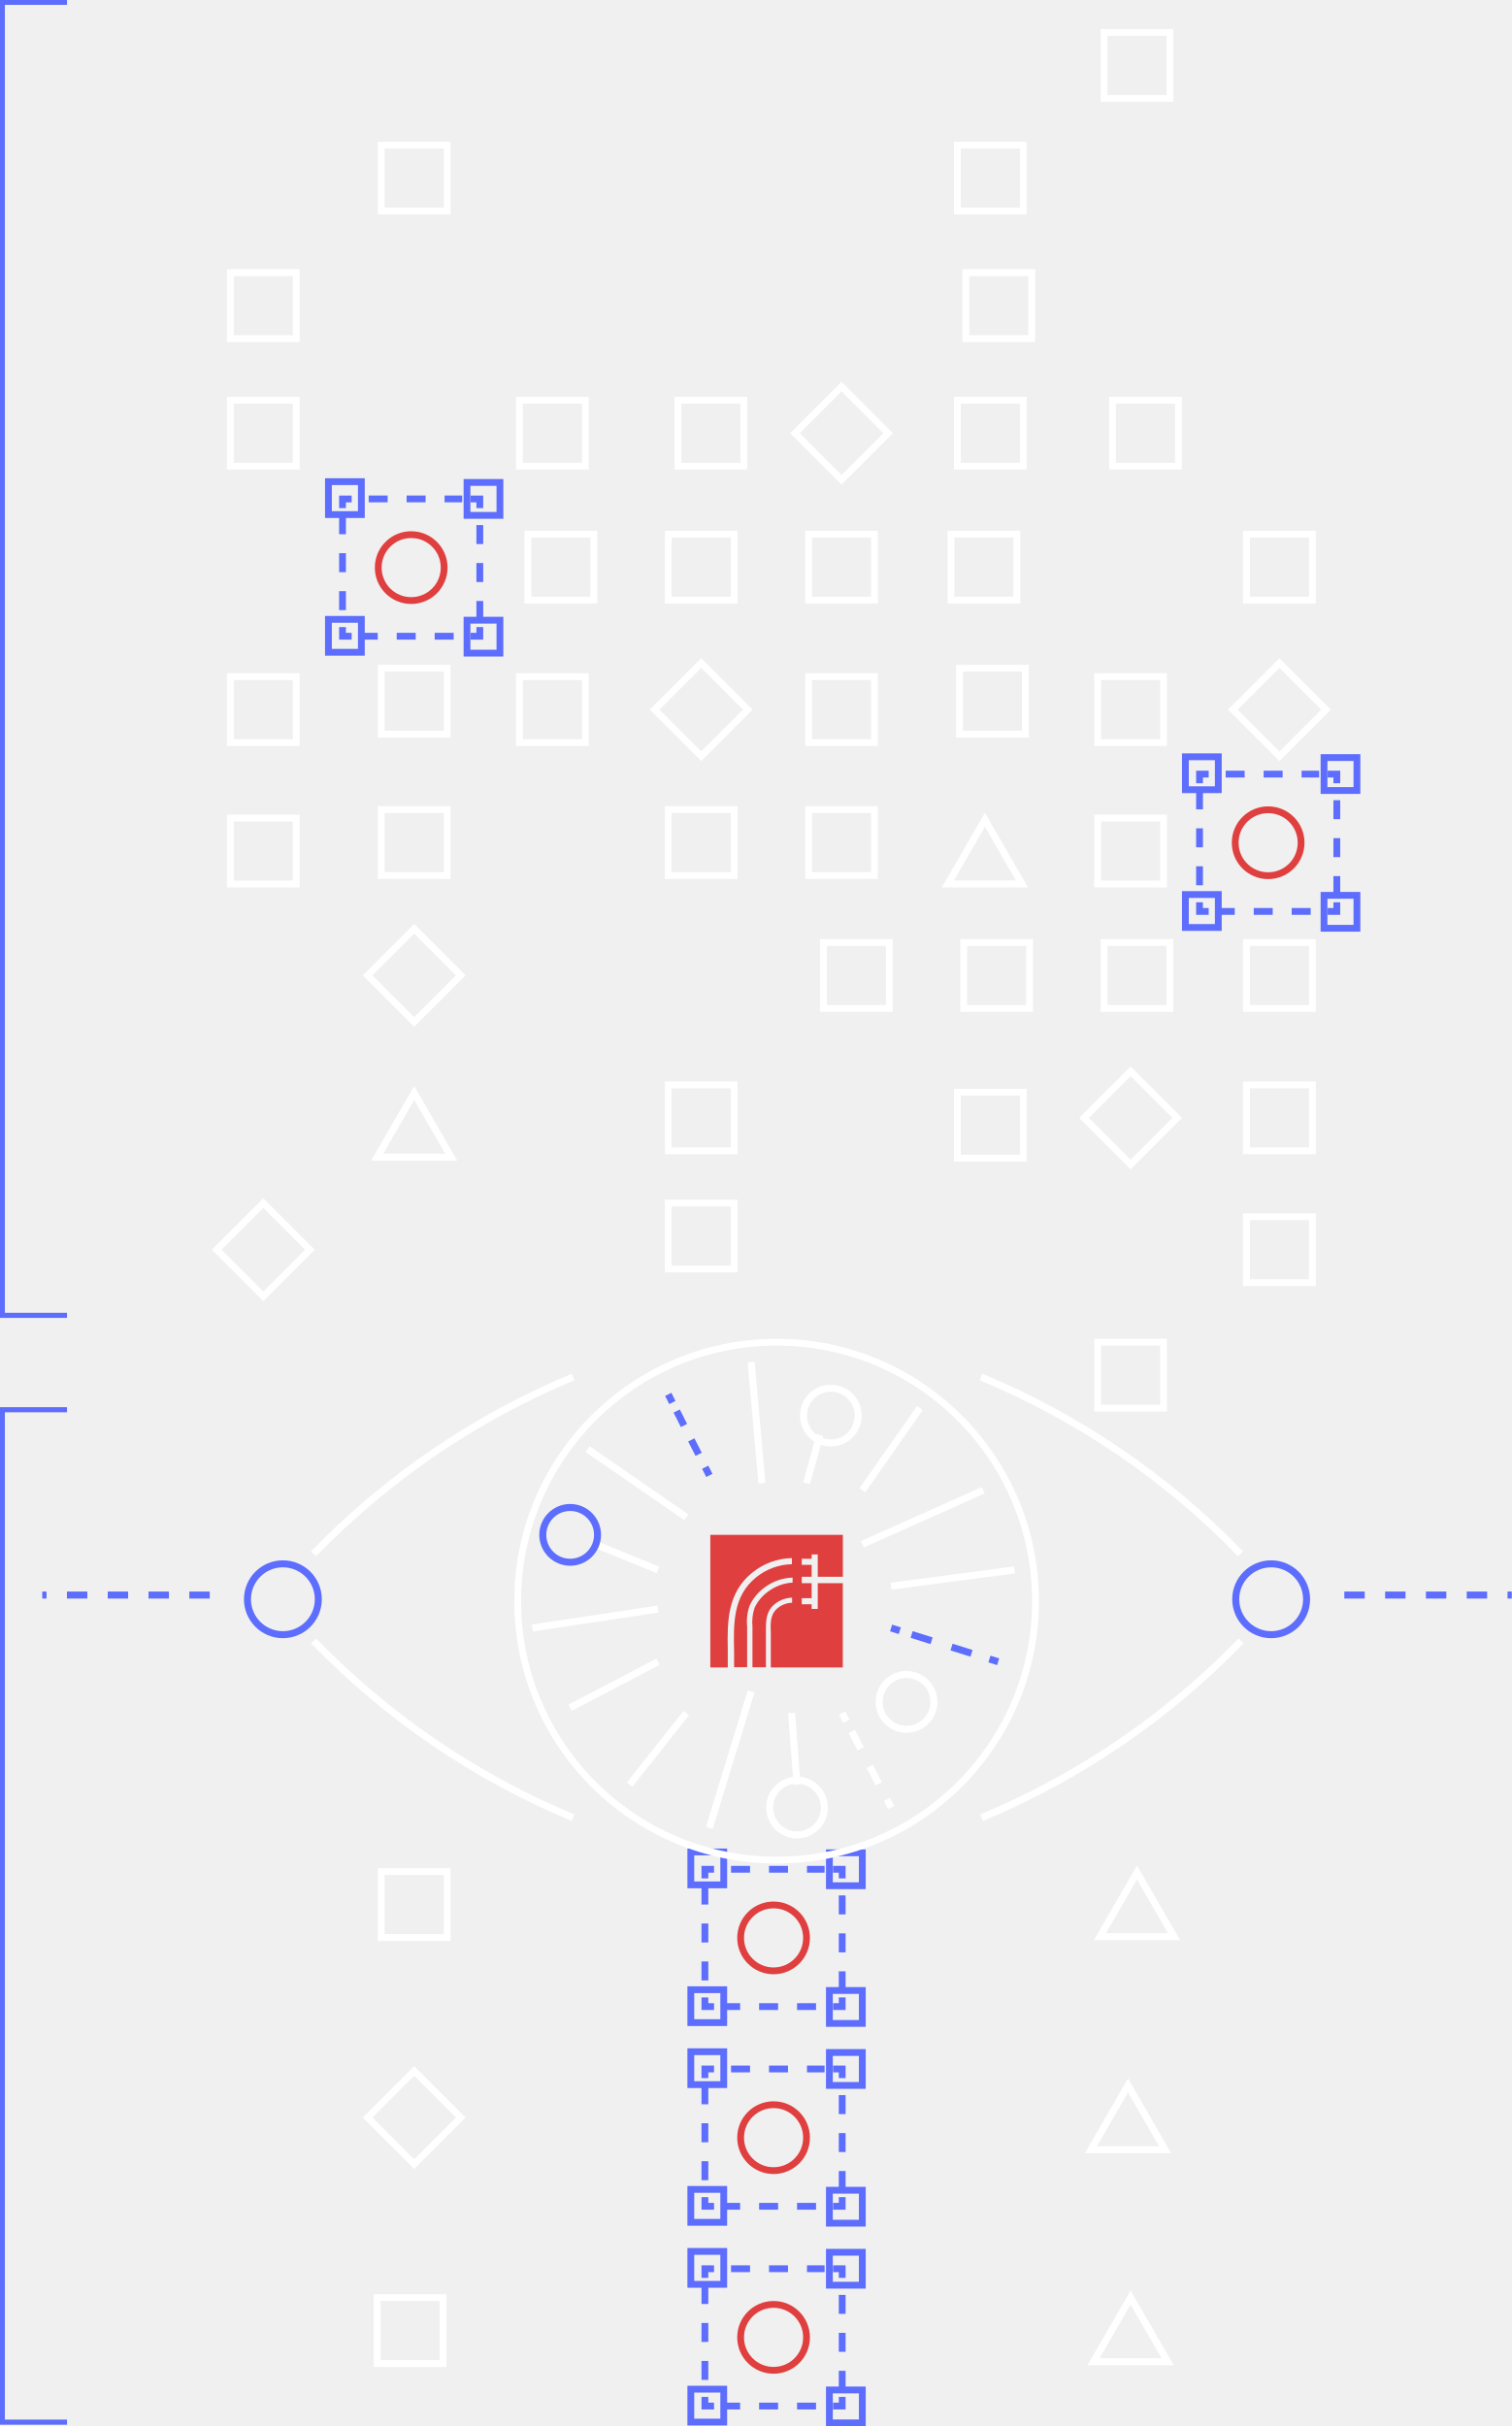
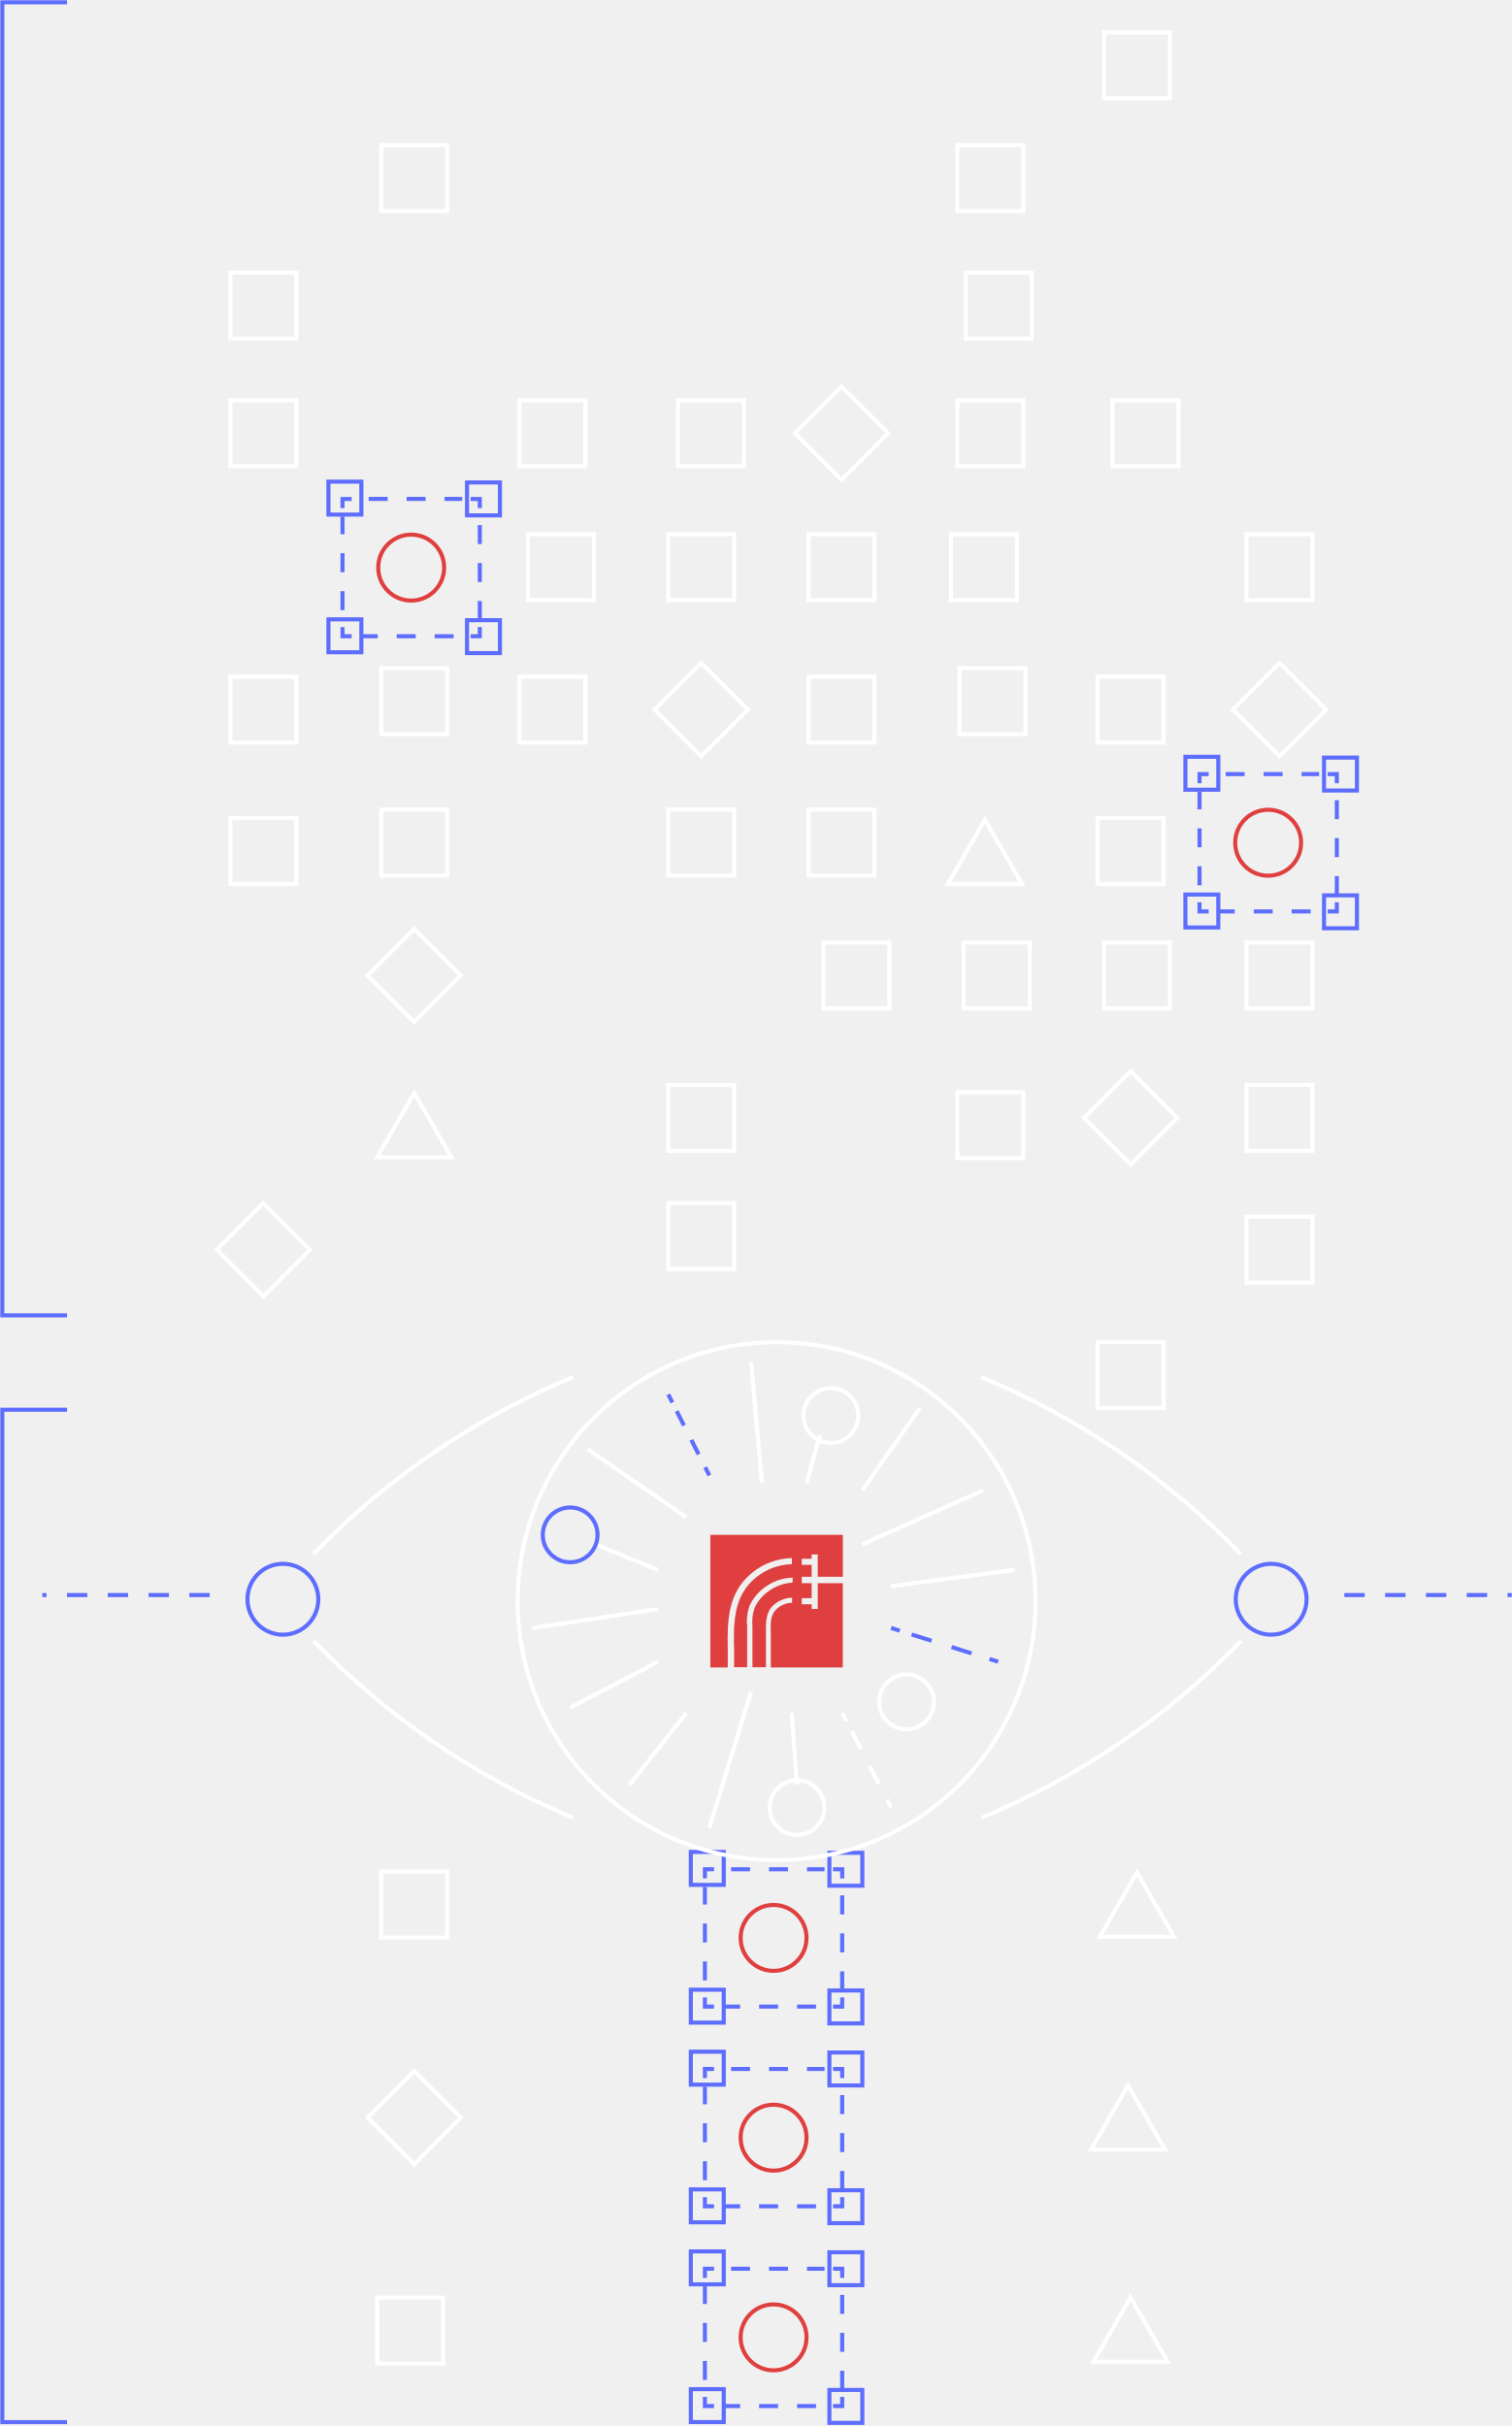
<svg xmlns="http://www.w3.org/2000/svg" width="372" height="597" viewBox="0 0 372 597" fill="none">
-   <path d="M251.793 35.711H235.576V51.932H251.793V35.711Z" stroke="white" stroke-width="1.674" stroke-miterlimit="10" />
-   <path d="M287.886 7.982H271.669V24.203H287.886V7.982Z" stroke="white" stroke-width="1.674" stroke-miterlimit="10" />
-   <path d="M110.025 35.711H93.808V51.932H110.025V35.711Z" stroke="white" stroke-width="1.674" stroke-miterlimit="10" />
-   <path d="M72.896 67.103H56.679V83.325H72.896V67.103Z" stroke="white" stroke-width="1.674" stroke-miterlimit="10" />
-   <path d="M72.896 98.495H56.679V114.716H72.896V98.495Z" stroke="white" stroke-width="1.674" stroke-miterlimit="10" />
-   <path d="M144.034 98.495H127.817V114.716H144.034V98.495Z" stroke="white" stroke-width="1.674" stroke-miterlimit="10" />
-   <path d="M183.038 98.495H166.821V114.716H183.038V98.495Z" stroke="white" stroke-width="1.674" stroke-miterlimit="10" />
-   <path d="M218.542 106.605L207.075 95.135L195.608 106.605L207.075 118.075L218.542 106.605Z" stroke="white" stroke-width="1.674" stroke-miterlimit="10" />
-   <path d="M184.017 174.629L172.55 163.159L161.083 174.629L172.55 186.099L184.017 174.629Z" stroke="white" stroke-width="1.674" stroke-miterlimit="10" />
-   <path d="M113.382 240.028L101.915 228.558L90.448 240.028L101.915 251.498L113.382 240.028Z" stroke="white" stroke-width="1.674" stroke-miterlimit="10" />
-   <path d="M76.259 307.531L64.792 296.061L53.325 307.531L64.792 319.001L76.259 307.531Z" stroke="white" stroke-width="1.674" stroke-miterlimit="10" />
-   <path d="M113.386 521.096L101.919 509.626L90.452 521.096L101.919 532.566L113.386 521.096Z" stroke="white" stroke-width="1.674" stroke-miterlimit="10" />
-   <path d="M289.676 275.096L278.209 263.626L266.742 275.096L278.209 286.566L289.676 275.096Z" stroke="white" stroke-width="1.674" stroke-miterlimit="10" />
-   <path d="M251.793 98.495H235.576V114.716H251.793V98.495Z" stroke="white" stroke-width="1.674" stroke-miterlimit="10" />
-   <path d="M253.876 67.103H237.659V83.325H253.876V67.103Z" stroke="white" stroke-width="1.674" stroke-miterlimit="10" />
-   <path d="M289.971 98.495H273.754V114.716H289.971V98.495Z" stroke="white" stroke-width="1.674" stroke-miterlimit="10" />
-   <path d="M322.931 131.464H306.714V147.685H322.931V131.464Z" stroke="white" stroke-width="1.674" stroke-miterlimit="10" />
-   <path d="M250.216 131.464H233.999V147.685H250.216V131.464Z" stroke="white" stroke-width="1.674" stroke-miterlimit="10" />
-   <path d="M215.173 131.464H198.956V147.685H215.173V131.464Z" stroke="white" stroke-width="1.674" stroke-miterlimit="10" />
-   <path d="M180.653 131.464H164.437V147.685H180.653V131.464Z" stroke="white" stroke-width="1.674" stroke-miterlimit="10" />
-   <path d="M146.119 131.464H129.902V147.685H146.119V131.464Z" stroke="white" stroke-width="1.674" stroke-miterlimit="10" />
-   <path d="M322.931 231.926H306.714V248.147H322.931V231.926Z" stroke="white" stroke-width="1.674" stroke-miterlimit="10" />
-   <path d="M322.931 266.979H306.714V283.201H322.931V266.979Z" stroke="white" stroke-width="1.674" stroke-miterlimit="10" />
-   <path d="M322.931 299.421H306.714V315.642H322.931V299.421Z" stroke="white" stroke-width="1.674" stroke-miterlimit="10" />
-   <path d="M286.311 330.288H270.094V346.509H286.311V330.288Z" stroke="white" stroke-width="1.674" stroke-miterlimit="10" />
-   <path d="M180.653 296.06H164.437V312.281H180.653V296.06Z" stroke="white" stroke-width="1.674" stroke-miterlimit="10" />
-   <path d="M109.02 565.411H92.803V581.632H109.02V565.411Z" stroke="white" stroke-width="1.674" stroke-miterlimit="10" />
-   <path d="M110.025 460.566H93.808V476.788H110.025V460.566Z" stroke="white" stroke-width="1.674" stroke-miterlimit="10" />
-   <path d="M287.886 231.926H271.669V248.147H287.886V231.926Z" stroke="white" stroke-width="1.674" stroke-miterlimit="10" />
-   <path d="M253.353 231.926H237.136V248.147H253.353V231.926Z" stroke="white" stroke-width="1.674" stroke-miterlimit="10" />
-   <path d="M218.831 231.926H202.614V248.147H218.831V231.926Z" stroke="white" stroke-width="1.674" stroke-miterlimit="10" />
-   <path d="M251.793 268.766H235.576V284.987H251.793V268.766Z" stroke="white" stroke-width="1.674" stroke-miterlimit="10" />
-   <path d="M72.896 166.516H56.679V182.737H72.896V166.516Z" stroke="white" stroke-width="1.674" stroke-miterlimit="10" />
-   <path d="M110.025 164.43H93.808V180.651H110.025V164.43Z" stroke="white" stroke-width="1.674" stroke-miterlimit="10" />
-   <path d="M72.896 201.314H56.679V217.536H72.896V201.314Z" stroke="white" stroke-width="1.674" stroke-miterlimit="10" />
-   <path d="M110.025 199.229H93.808V215.45H110.025V199.229Z" stroke="white" stroke-width="1.674" stroke-miterlimit="10" />
-   <path d="M144.034 166.516H127.817V182.737H144.034V166.516Z" stroke="white" stroke-width="1.674" stroke-miterlimit="10" />
-   <path d="M180.653 199.229H164.437V215.45H180.653V199.229Z" stroke="white" stroke-width="1.674" stroke-miterlimit="10" />
-   <path d="M180.653 266.979H164.437V283.201H180.653V266.979Z" stroke="white" stroke-width="1.674" stroke-miterlimit="10" />
-   <path d="M215.173 199.229H198.956V215.45H215.173V199.229Z" stroke="white" stroke-width="1.674" stroke-miterlimit="10" />
-   <path d="M286.311 201.314H270.094V217.536H286.311V201.314Z" stroke="white" stroke-width="1.674" stroke-miterlimit="10" />
-   <path d="M326.297 174.633L314.83 163.163L303.363 174.633L314.83 186.103L326.297 174.633Z" stroke="white" stroke-width="1.674" stroke-miterlimit="10" />
-   <path d="M215.173 166.516H198.956V182.737H215.173V166.516Z" stroke="white" stroke-width="1.674" stroke-miterlimit="10" />
-   <path d="M252.317 164.43H236.1V180.651H252.317V164.43Z" stroke="white" stroke-width="1.674" stroke-miterlimit="10" />
-   <path d="M286.311 166.516H270.094V182.737H286.311V166.516Z" stroke="white" stroke-width="1.674" stroke-miterlimit="10" />
-   <path d="M242.355 201.733L246.916 209.641L251.477 217.534H242.355H233.234L237.795 209.641L242.355 201.733Z" stroke="white" stroke-width="1.724" stroke-miterlimit="10" />
-   <path d="M101.924 268.975L106.484 276.868L111.045 284.776H101.924H92.803L97.363 276.868L101.924 268.975Z" stroke="white" stroke-width="1.724" stroke-miterlimit="10" />
-   <path d="M279.771 460.777L284.332 468.685L288.893 476.578H279.771H270.65L275.211 468.685L279.771 460.777Z" stroke="white" stroke-width="1.724" stroke-miterlimit="10" />
-   <path d="M277.564 513.206L282.125 521.099L286.686 529.007H277.564H268.443L273.004 521.099L277.564 513.206Z" stroke="white" stroke-width="1.724" stroke-miterlimit="10" />
-   <path d="M278.195 565.382L282.756 573.29L287.316 581.183H278.195H269.074L273.635 573.29L278.195 565.382Z" stroke="white" stroke-width="1.724" stroke-miterlimit="10" />
-   <path d="M118.066 154.316V156.567H115.815" stroke="#5D6DFD" stroke-width="1.674" stroke-miterlimit="10" />
-   <path d="M111.63 156.567H88.632" stroke="#5D6DFD" stroke-width="1.674" stroke-miterlimit="10" stroke-dasharray="4.67 4.67" />
-   <path d="M86.531 156.567H84.281V154.316" stroke="#5D6DFD" stroke-width="1.674" stroke-miterlimit="10" />
-   <path d="M84.281 150.144V127.125" stroke="#5D6DFD" stroke-width="1.674" stroke-miterlimit="10" stroke-dasharray="4.67 4.67" />
-   <path d="M84.281 125.04V122.789H86.531" stroke="#5D6DFD" stroke-width="1.674" stroke-miterlimit="10" />
-   <path d="M90.717 122.775H113.73" stroke="#5D6DFD" stroke-width="1.674" stroke-miterlimit="10" stroke-dasharray="4.67 4.67" />
-   <path d="M115.815 122.789H118.066V125.04" stroke="#5D6DFD" stroke-width="1.674" stroke-miterlimit="10" />
-   <path d="M118.065 129.213V152.232" stroke="#5D6DFD" stroke-width="1.674" stroke-miterlimit="10" stroke-dasharray="4.67 4.67" />
-   <path d="M101.188 131.567H101.173C96.699 131.567 93.072 135.195 93.072 139.67V139.685C93.072 144.161 96.699 147.788 101.173 147.788H101.188C105.662 147.788 109.289 144.161 109.289 139.685V139.67C109.289 135.195 105.662 131.567 101.188 131.567Z" stroke="#E03F3F" stroke-width="1.674" stroke-miterlimit="10" />
-   <path d="M88.917 118.528H80.816V126.631H88.917V118.528Z" stroke="#5D6DFD" stroke-width="1.674" stroke-miterlimit="10" />
-   <path d="M123.016 118.723H114.915V126.826H123.016V118.723Z" stroke="#5D6DFD" stroke-width="1.674" stroke-miterlimit="10" />
-   <path d="M88.917 152.411H80.816V160.514H88.917V152.411Z" stroke="#5D6DFD" stroke-width="1.674" stroke-miterlimit="10" />
-   <path d="M123.016 152.62H114.915V160.723H123.016V152.62Z" stroke="#5D6DFD" stroke-width="1.674" stroke-miterlimit="10" />
-   <path d="M328.946 222.037V224.288H326.695" stroke="#5D6DFD" stroke-width="1.674" stroke-miterlimit="10" />
-   <path d="M322.51 224.288H299.497" stroke="#5D6DFD" stroke-width="1.674" stroke-miterlimit="10" stroke-dasharray="4.67 4.67" />
-   <path d="M297.413 224.288H295.163V222.037" stroke="#5D6DFD" stroke-width="1.674" stroke-miterlimit="10" />
-   <path d="M295.163 217.85V194.831" stroke="#5D6DFD" stroke-width="1.674" stroke-miterlimit="10" stroke-dasharray="4.67 4.67" />
-   <path d="M295.163 192.746V190.495H297.413" stroke="#5D6DFD" stroke-width="1.674" stroke-miterlimit="10" />
-   <path d="M301.598 190.495H324.595" stroke="#5D6DFD" stroke-width="1.674" stroke-miterlimit="10" stroke-dasharray="4.67 4.67" />
-   <path d="M326.695 190.495H328.946V192.746" stroke="#5D6DFD" stroke-width="1.674" stroke-miterlimit="10" />
-   <path d="M328.946 196.916V219.935" stroke="#5D6DFD" stroke-width="1.674" stroke-miterlimit="10" stroke-dasharray="4.67 4.67" />
-   <path d="M312.053 199.272H312.038C307.564 199.272 303.938 202.9 303.938 207.376V207.391C303.938 211.866 307.564 215.494 312.038 215.494H312.053C316.528 215.494 320.154 211.866 320.154 207.391V207.376C320.154 202.9 316.528 199.272 312.053 199.272Z" stroke="#E03F3F" stroke-width="1.674" stroke-miterlimit="10" />
-   <path d="M299.783 186.233H291.682V194.336H299.783V186.233Z" stroke="#5D6DFD" stroke-width="1.674" stroke-miterlimit="10" />
-   <path d="M333.896 186.429H325.795V194.532H333.896V186.429Z" stroke="#5D6DFD" stroke-width="1.674" stroke-miterlimit="10" />
-   <path d="M299.783 220.131H291.682V228.234H299.783V220.131Z" stroke="#5D6DFD" stroke-width="1.674" stroke-miterlimit="10" />
-   <path d="M333.896 220.327H325.795V228.43H333.896V220.327Z" stroke="#5D6DFD" stroke-width="1.674" stroke-miterlimit="10" />
-   <path d="M207.236 491.539V493.79H204.985" stroke="#5D6DFD" stroke-width="1.674" stroke-miterlimit="10" />
-   <path d="M200.8 493.789H177.802" stroke="#5D6DFD" stroke-width="1.674" stroke-miterlimit="10" stroke-dasharray="4.67 4.67" />
-   <path d="M175.702 493.79H173.452V491.539" stroke="#5D6DFD" stroke-width="1.674" stroke-miterlimit="10" />
-   <path d="M173.452 487.352V464.333" stroke="#5D6DFD" stroke-width="1.674" stroke-miterlimit="10" stroke-dasharray="4.67 4.67" />
-   <path d="M173.452 462.247V459.996H175.702" stroke="#5D6DFD" stroke-width="1.674" stroke-miterlimit="10" />
-   <path d="M179.889 459.996H202.901" stroke="#5D6DFD" stroke-width="1.674" stroke-miterlimit="10" stroke-dasharray="4.67 4.67" />
-   <path d="M204.985 459.996H207.236V462.247" stroke="#5D6DFD" stroke-width="1.674" stroke-miterlimit="10" />
-   <path d="M207.235 466.435V489.438" stroke="#5D6DFD" stroke-width="1.674" stroke-miterlimit="10" stroke-dasharray="4.67 4.67" />
-   <path d="M190.358 468.774H190.343C185.869 468.774 182.242 472.402 182.242 476.877V476.892C182.242 481.368 185.869 484.996 190.343 484.996H190.358C194.832 484.996 198.459 481.368 198.459 476.892V476.877C198.459 472.402 194.832 468.774 190.358 468.774Z" stroke="#E03F3F" stroke-width="1.674" stroke-miterlimit="10" />
-   <path d="M178.087 455.735H169.986V463.838H178.087V455.735Z" stroke="#5D6DFD" stroke-width="1.674" stroke-miterlimit="10" />
-   <path d="M212.187 455.944H204.086V464.047H212.187V455.944Z" stroke="#5D6DFD" stroke-width="1.674" stroke-miterlimit="10" />
-   <path d="M178.087 489.633H169.986V497.736H178.087V489.633Z" stroke="#5D6DFD" stroke-width="1.674" stroke-miterlimit="10" />
-   <path d="M212.187 489.827H204.086V497.93H212.187V489.827Z" stroke="#5D6DFD" stroke-width="1.674" stroke-miterlimit="10" />
-   <path d="M207.236 540.683V542.933H204.985" stroke="#5D6DFD" stroke-width="1.674" stroke-miterlimit="10" />
-   <path d="M200.8 542.933H177.802" stroke="#5D6DFD" stroke-width="1.674" stroke-miterlimit="10" stroke-dasharray="4.67 4.67" />
-   <path d="M175.702 542.933H173.452V540.683" stroke="#5D6DFD" stroke-width="1.674" stroke-miterlimit="10" />
-   <path d="M173.452 536.511V513.492" stroke="#5D6DFD" stroke-width="1.674" stroke-miterlimit="10" stroke-dasharray="4.67 4.67" />
-   <path d="M173.452 511.39V509.14H175.702" stroke="#5D6DFD" stroke-width="1.674" stroke-miterlimit="10" />
-   <path d="M179.889 509.14H202.901" stroke="#5D6DFD" stroke-width="1.674" stroke-miterlimit="10" stroke-dasharray="4.67 4.67" />
-   <path d="M204.985 509.14H207.236V511.39" stroke="#5D6DFD" stroke-width="1.674" stroke-miterlimit="10" />
-   <path d="M207.235 515.577V538.596" stroke="#5D6DFD" stroke-width="1.674" stroke-miterlimit="10" stroke-dasharray="4.67 4.67" />
-   <path d="M190.358 517.935H190.343C185.869 517.935 182.242 521.562 182.242 526.038V526.053C182.242 530.528 185.869 534.156 190.343 534.156H190.358C194.832 534.156 198.459 530.528 198.459 526.053V526.038C198.459 521.562 194.832 517.935 190.358 517.935Z" stroke="#E03F3F" stroke-width="1.674" stroke-miterlimit="10" />
-   <path d="M178.087 504.894H169.986V512.997H178.087V504.894Z" stroke="#5D6DFD" stroke-width="1.674" stroke-miterlimit="10" />
-   <path d="M212.187 505.088H204.086V513.191H212.187V505.088Z" stroke="#5D6DFD" stroke-width="1.674" stroke-miterlimit="10" />
-   <path d="M178.087 538.776H169.986V546.879H178.087V538.776Z" stroke="#5D6DFD" stroke-width="1.674" stroke-miterlimit="10" />
-   <path d="M212.187 538.985H204.086V547.088H212.187V538.985Z" stroke="#5D6DFD" stroke-width="1.674" stroke-miterlimit="10" />
-   <path d="M207.236 589.841V592.092H204.985" stroke="#5D6DFD" stroke-width="1.674" stroke-miterlimit="10" />
-   <path d="M200.8 592.092H177.802" stroke="#5D6DFD" stroke-width="1.674" stroke-miterlimit="10" stroke-dasharray="4.67 4.67" />
-   <path d="M175.702 592.092H173.452V589.841" stroke="#5D6DFD" stroke-width="1.674" stroke-miterlimit="10" />
-   <path d="M173.452 585.654V562.636" stroke="#5D6DFD" stroke-width="1.674" stroke-miterlimit="10" stroke-dasharray="4.67 4.67" />
-   <path d="M173.452 560.549V558.298H175.702" stroke="#5D6DFD" stroke-width="1.674" stroke-miterlimit="10" />
-   <path d="M179.889 558.298H202.901" stroke="#5D6DFD" stroke-width="1.674" stroke-miterlimit="10" stroke-dasharray="4.67 4.67" />
-   <path d="M204.985 558.298H207.236V560.549" stroke="#5D6DFD" stroke-width="1.674" stroke-miterlimit="10" />
-   <path d="M207.235 564.735V587.754" stroke="#5D6DFD" stroke-width="1.674" stroke-miterlimit="10" stroke-dasharray="4.67 4.67" />
-   <path d="M190.358 567.078H190.343C185.869 567.078 182.242 570.706 182.242 575.181V575.196C182.242 579.671 185.869 583.299 190.343 583.299H190.358C194.832 583.299 198.459 579.671 198.459 575.196V575.181C198.459 570.706 194.832 567.078 190.358 567.078Z" stroke="#E03F3F" stroke-width="1.674" stroke-miterlimit="10" />
-   <path d="M178.087 554.037H169.986V562.14H178.087V554.037Z" stroke="#5D6DFD" stroke-width="1.674" stroke-miterlimit="10" />
-   <path d="M212.187 554.247H204.086V562.35H212.187V554.247Z" stroke="#5D6DFD" stroke-width="1.674" stroke-miterlimit="10" />
-   <path d="M178.087 587.934H169.986V596.037H178.087V587.934Z" stroke="#5D6DFD" stroke-width="1.674" stroke-miterlimit="10" />
-   <path d="M212.187 588.129H204.086V596.232H212.187V588.129Z" stroke="#5D6DFD" stroke-width="1.674" stroke-miterlimit="10" />
-   <path d="M204.447 355.093C208.167 355.093 211.183 352.077 211.183 348.356C211.183 344.635 208.167 341.618 204.447 341.618C200.727 341.618 197.711 344.635 197.711 348.356C197.711 352.077 200.727 355.093 204.447 355.093Z" stroke="white" stroke-width="1.724" stroke-miterlimit="10" />
-   <path d="M191.095 457.746C226.282 457.746 254.807 429.214 254.807 394.017C254.807 358.821 226.282 330.288 191.095 330.288C155.907 330.288 127.382 358.821 127.382 394.017C127.382 429.214 155.907 457.746 191.095 457.746Z" stroke="white" stroke-width="1.674" stroke-miterlimit="10" />
+   <path d="M251.793 35.711H235.576V51.932H251.793V35.711Z" stroke="white" strokeWidth="1.674" stroke-miterlimit="10" />
+   <path d="M287.886 7.982H271.669V24.203H287.886V7.982Z" stroke="white" strokeWidth="1.674" stroke-miterlimit="10" />
+   <path d="M110.025 35.711H93.808V51.932H110.025V35.711Z" stroke="white" strokeWidth="1.674" stroke-miterlimit="10" />
+   <path d="M72.896 67.103H56.679V83.325H72.896V67.103Z" stroke="white" strokeWidth="1.674" stroke-miterlimit="10" />
+   <path d="M72.896 98.495H56.679V114.716H72.896V98.495Z" stroke="white" strokeWidth="1.674" stroke-miterlimit="10" />
+   <path d="M144.034 98.495H127.817V114.716H144.034V98.495Z" stroke="white" strokeWidth="1.674" stroke-miterlimit="10" />
+   <path d="M183.038 98.495H166.821V114.716H183.038V98.495Z" stroke="white" strokeWidth="1.674" stroke-miterlimit="10" />
+   <path d="M218.542 106.605L207.075 95.135L195.608 106.605L207.075 118.075L218.542 106.605Z" stroke="white" strokeWidth="1.674" stroke-miterlimit="10" />
+   <path d="M184.017 174.629L172.55 163.159L161.083 174.629L172.55 186.099L184.017 174.629Z" stroke="white" strokeWidth="1.674" stroke-miterlimit="10" />
+   <path d="M113.382 240.028L101.915 228.558L90.448 240.028L101.915 251.498L113.382 240.028Z" stroke="white" strokeWidth="1.674" stroke-miterlimit="10" />
+   <path d="M76.259 307.531L64.792 296.061L53.325 307.531L64.792 319.001L76.259 307.531Z" stroke="white" strokeWidth="1.674" stroke-miterlimit="10" />
+   <path d="M113.386 521.096L101.919 509.626L90.452 521.096L101.919 532.566L113.386 521.096Z" stroke="white" strokeWidth="1.674" stroke-miterlimit="10" />
+   <path d="M289.676 275.096L278.209 263.626L266.742 275.096L278.209 286.566L289.676 275.096Z" stroke="white" strokeWidth="1.674" stroke-miterlimit="10" />
+   <path d="M251.793 98.495H235.576V114.716H251.793V98.495Z" stroke="white" strokeWidth="1.674" stroke-miterlimit="10" />
+   <path d="M253.876 67.103H237.659V83.325H253.876V67.103Z" stroke="white" strokeWidth="1.674" stroke-miterlimit="10" />
+   <path d="M289.971 98.495H273.754V114.716H289.971V98.495Z" stroke="white" strokeWidth="1.674" stroke-miterlimit="10" />
+   <path d="M322.931 131.464H306.714V147.685H322.931V131.464Z" stroke="white" strokeWidth="1.674" stroke-miterlimit="10" />
+   <path d="M250.216 131.464H233.999V147.685H250.216V131.464Z" stroke="white" strokeWidth="1.674" stroke-miterlimit="10" />
+   <path d="M215.173 131.464H198.956V147.685H215.173V131.464Z" stroke="white" strokeWidth="1.674" stroke-miterlimit="10" />
+   <path d="M180.653 131.464H164.437V147.685H180.653V131.464Z" stroke="white" strokeWidth="1.674" stroke-miterlimit="10" />
+   <path d="M146.119 131.464H129.902V147.685H146.119V131.464Z" stroke="white" strokeWidth="1.674" stroke-miterlimit="10" />
+   <path d="M322.931 231.926H306.714V248.147H322.931V231.926Z" stroke="white" strokeWidth="1.674" stroke-miterlimit="10" />
+   <path d="M322.931 266.979H306.714V283.201H322.931V266.979Z" stroke="white" strokeWidth="1.674" stroke-miterlimit="10" />
+   <path d="M322.931 299.421H306.714V315.642H322.931V299.421Z" stroke="white" strokeWidth="1.674" stroke-miterlimit="10" />
+   <path d="M286.311 330.288H270.094V346.509H286.311V330.288Z" stroke="white" strokeWidth="1.674" stroke-miterlimit="10" />
+   <path d="M180.653 296.06H164.437V312.281H180.653V296.06Z" stroke="white" strokeWidth="1.674" stroke-miterlimit="10" />
+   <path d="M109.02 565.411H92.803V581.632H109.02V565.411Z" stroke="white" strokeWidth="1.674" stroke-miterlimit="10" />
+   <path d="M110.025 460.566H93.808V476.788H110.025V460.566Z" stroke="white" strokeWidth="1.674" stroke-miterlimit="10" />
+   <path d="M287.886 231.926H271.669V248.147H287.886V231.926Z" stroke="white" strokeWidth="1.674" stroke-miterlimit="10" />
+   <path d="M253.353 231.926H237.136V248.147H253.353V231.926Z" stroke="white" strokeWidth="1.674" stroke-miterlimit="10" />
+   <path d="M218.831 231.926H202.614V248.147H218.831V231.926Z" stroke="white" strokeWidth="1.674" stroke-miterlimit="10" />
+   <path d="M251.793 268.766H235.576V284.987H251.793V268.766Z" stroke="white" strokeWidth="1.674" stroke-miterlimit="10" />
+   <path d="M72.896 166.516H56.679V182.737H72.896V166.516Z" stroke="white" strokeWidth="1.674" stroke-miterlimit="10" />
+   <path d="M110.025 164.43H93.808V180.651H110.025V164.43Z" stroke="white" strokeWidth="1.674" stroke-miterlimit="10" />
+   <path d="M72.896 201.314H56.679V217.536H72.896V201.314Z" stroke="white" strokeWidth="1.674" stroke-miterlimit="10" />
+   <path d="M110.025 199.229H93.808V215.45H110.025V199.229Z" stroke="white" strokeWidth="1.674" stroke-miterlimit="10" />
+   <path d="M144.034 166.516H127.817V182.737H144.034V166.516Z" stroke="white" strokeWidth="1.674" stroke-miterlimit="10" />
+   <path d="M180.653 199.229H164.437V215.45H180.653V199.229Z" stroke="white" strokeWidth="1.674" stroke-miterlimit="10" />
+   <path d="M180.653 266.979H164.437V283.201H180.653V266.979Z" stroke="white" strokeWidth="1.674" stroke-miterlimit="10" />
+   <path d="M215.173 199.229H198.956V215.45H215.173V199.229Z" stroke="white" strokeWidth="1.674" stroke-miterlimit="10" />
+   <path d="M286.311 201.314H270.094V217.536H286.311V201.314Z" stroke="white" strokeWidth="1.674" stroke-miterlimit="10" />
+   <path d="M326.297 174.633L314.83 163.163L303.363 174.633L314.83 186.103L326.297 174.633Z" stroke="white" strokeWidth="1.674" stroke-miterlimit="10" />
+   <path d="M215.173 166.516H198.956V182.737H215.173V166.516Z" stroke="white" strokeWidth="1.674" stroke-miterlimit="10" />
+   <path d="M252.317 164.43H236.1V180.651H252.317V164.43Z" stroke="white" strokeWidth="1.674" stroke-miterlimit="10" />
+   <path d="M286.311 166.516H270.094V182.737H286.311V166.516Z" stroke="white" strokeWidth="1.674" stroke-miterlimit="10" />
+   <path d="M242.355 201.733L246.916 209.641L251.477 217.534H242.355H233.234L237.795 209.641L242.355 201.733Z" stroke="white" strokeWidth="1.724" stroke-miterlimit="10" />
+   <path d="M101.924 268.975L106.484 276.868L111.045 284.776H101.924H92.803L97.363 276.868L101.924 268.975Z" stroke="white" strokeWidth="1.724" stroke-miterlimit="10" />
+   <path d="M279.771 460.777L284.332 468.685L288.893 476.578H279.771H270.65L275.211 468.685L279.771 460.777Z" stroke="white" strokeWidth="1.724" stroke-miterlimit="10" />
+   <path d="M277.564 513.206L282.125 521.099L286.686 529.007H277.564H268.443L273.004 521.099L277.564 513.206Z" stroke="white" strokeWidth="1.724" stroke-miterlimit="10" />
+   <path d="M278.195 565.382L282.756 573.29L287.316 581.183H278.195H269.074L273.635 573.29L278.195 565.382Z" stroke="white" strokeWidth="1.724" stroke-miterlimit="10" />
+   <path d="M118.066 154.316V156.567H115.815" stroke="#5D6DFD" strokeWidth="1.674" stroke-miterlimit="10" />
+   <path d="M111.63 156.567H88.632" stroke="#5D6DFD" strokeWidth="1.674" stroke-miterlimit="10" stroke-dasharray="4.67 4.67" />
+   <path d="M86.531 156.567H84.281V154.316" stroke="#5D6DFD" strokeWidth="1.674" stroke-miterlimit="10" />
+   <path d="M84.281 150.144V127.125" stroke="#5D6DFD" strokeWidth="1.674" stroke-miterlimit="10" stroke-dasharray="4.67 4.67" />
+   <path d="M84.281 125.04V122.789H86.531" stroke="#5D6DFD" strokeWidth="1.674" stroke-miterlimit="10" />
+   <path d="M90.717 122.775H113.73" stroke="#5D6DFD" strokeWidth="1.674" stroke-miterlimit="10" stroke-dasharray="4.67 4.67" />
+   <path d="M115.815 122.789H118.066V125.04" stroke="#5D6DFD" strokeWidth="1.674" stroke-miterlimit="10" />
+   <path d="M118.065 129.213V152.232" stroke="#5D6DFD" strokeWidth="1.674" stroke-miterlimit="10" stroke-dasharray="4.67 4.67" />
+   <path d="M101.188 131.567H101.173C96.699 131.567 93.072 135.195 93.072 139.67V139.685C93.072 144.161 96.699 147.788 101.173 147.788H101.188C105.662 147.788 109.289 144.161 109.289 139.685V139.67C109.289 135.195 105.662 131.567 101.188 131.567Z" stroke="#E03F3F" strokeWidth="1.674" stroke-miterlimit="10" />
+   <path d="M88.917 118.528H80.816V126.631H88.917V118.528Z" stroke="#5D6DFD" strokeWidth="1.674" stroke-miterlimit="10" />
+   <path d="M123.016 118.723H114.915V126.826H123.016V118.723Z" stroke="#5D6DFD" strokeWidth="1.674" stroke-miterlimit="10" />
+   <path d="M88.917 152.411H80.816V160.514H88.917V152.411Z" stroke="#5D6DFD" strokeWidth="1.674" stroke-miterlimit="10" />
+   <path d="M123.016 152.62H114.915V160.723H123.016V152.62Z" stroke="#5D6DFD" strokeWidth="1.674" stroke-miterlimit="10" />
+   <path d="M328.946 222.037V224.288H326.695" stroke="#5D6DFD" strokeWidth="1.674" stroke-miterlimit="10" />
+   <path d="M322.51 224.288H299.497" stroke="#5D6DFD" strokeWidth="1.674" stroke-miterlimit="10" stroke-dasharray="4.67 4.67" />
+   <path d="M297.413 224.288H295.163V222.037" stroke="#5D6DFD" strokeWidth="1.674" stroke-miterlimit="10" />
+   <path d="M295.163 217.85V194.831" stroke="#5D6DFD" strokeWidth="1.674" stroke-miterlimit="10" stroke-dasharray="4.67 4.67" />
+   <path d="M295.163 192.746V190.495H297.413" stroke="#5D6DFD" strokeWidth="1.674" stroke-miterlimit="10" />
+   <path d="M301.598 190.495H324.595" stroke="#5D6DFD" strokeWidth="1.674" stroke-miterlimit="10" stroke-dasharray="4.67 4.67" />
+   <path d="M326.695 190.495H328.946V192.746" stroke="#5D6DFD" strokeWidth="1.674" stroke-miterlimit="10" />
+   <path d="M328.946 196.916V219.935" stroke="#5D6DFD" strokeWidth="1.674" stroke-miterlimit="10" stroke-dasharray="4.67 4.67" />
+   <path d="M312.053 199.272H312.038C307.564 199.272 303.938 202.9 303.938 207.376V207.391C303.938 211.866 307.564 215.494 312.038 215.494H312.053C316.528 215.494 320.154 211.866 320.154 207.391V207.376C320.154 202.9 316.528 199.272 312.053 199.272Z" stroke="#E03F3F" strokeWidth="1.674" stroke-miterlimit="10" />
+   <path d="M299.783 186.233H291.682V194.336H299.783V186.233Z" stroke="#5D6DFD" strokeWidth="1.674" stroke-miterlimit="10" />
+   <path d="M333.896 186.429H325.795V194.532H333.896V186.429Z" stroke="#5D6DFD" strokeWidth="1.674" stroke-miterlimit="10" />
+   <path d="M299.783 220.131H291.682V228.234H299.783V220.131Z" stroke="#5D6DFD" strokeWidth="1.674" stroke-miterlimit="10" />
+   <path d="M333.896 220.327H325.795V228.43H333.896V220.327Z" stroke="#5D6DFD" strokeWidth="1.674" stroke-miterlimit="10" />
+   <path d="M207.236 491.539V493.79H204.985" stroke="#5D6DFD" strokeWidth="1.674" stroke-miterlimit="10" />
+   <path d="M200.8 493.789H177.802" stroke="#5D6DFD" strokeWidth="1.674" stroke-miterlimit="10" stroke-dasharray="4.67 4.67" />
+   <path d="M175.702 493.79H173.452V491.539" stroke="#5D6DFD" strokeWidth="1.674" stroke-miterlimit="10" />
+   <path d="M173.452 487.352V464.333" stroke="#5D6DFD" strokeWidth="1.674" stroke-miterlimit="10" stroke-dasharray="4.67 4.67" />
+   <path d="M173.452 462.247V459.996H175.702" stroke="#5D6DFD" strokeWidth="1.674" stroke-miterlimit="10" />
+   <path d="M179.889 459.996H202.901" stroke="#5D6DFD" strokeWidth="1.674" stroke-miterlimit="10" stroke-dasharray="4.67 4.67" />
+   <path d="M204.985 459.996H207.236V462.247" stroke="#5D6DFD" strokeWidth="1.674" stroke-miterlimit="10" />
+   <path d="M207.235 466.435V489.438" stroke="#5D6DFD" strokeWidth="1.674" stroke-miterlimit="10" stroke-dasharray="4.67 4.67" />
+   <path d="M190.358 468.774H190.343C185.869 468.774 182.242 472.402 182.242 476.877V476.892C182.242 481.368 185.869 484.996 190.343 484.996H190.358C194.832 484.996 198.459 481.368 198.459 476.892V476.877C198.459 472.402 194.832 468.774 190.358 468.774Z" stroke="#E03F3F" strokeWidth="1.674" stroke-miterlimit="10" />
+   <path d="M178.087 455.735H169.986V463.838H178.087V455.735Z" stroke="#5D6DFD" strokeWidth="1.674" stroke-miterlimit="10" />
+   <path d="M212.187 455.944H204.086V464.047H212.187V455.944Z" stroke="#5D6DFD" strokeWidth="1.674" stroke-miterlimit="10" />
+   <path d="M178.087 489.633H169.986V497.736H178.087V489.633Z" stroke="#5D6DFD" strokeWidth="1.674" stroke-miterlimit="10" />
+   <path d="M212.187 489.827H204.086V497.93H212.187V489.827Z" stroke="#5D6DFD" strokeWidth="1.674" stroke-miterlimit="10" />
+   <path d="M207.236 540.683V542.933H204.985" stroke="#5D6DFD" strokeWidth="1.674" stroke-miterlimit="10" />
+   <path d="M200.8 542.933H177.802" stroke="#5D6DFD" strokeWidth="1.674" stroke-miterlimit="10" stroke-dasharray="4.67 4.67" />
+   <path d="M175.702 542.933H173.452V540.683" stroke="#5D6DFD" strokeWidth="1.674" stroke-miterlimit="10" />
+   <path d="M173.452 536.511V513.492" stroke="#5D6DFD" strokeWidth="1.674" stroke-miterlimit="10" stroke-dasharray="4.67 4.67" />
+   <path d="M173.452 511.39V509.14H175.702" stroke="#5D6DFD" strokeWidth="1.674" stroke-miterlimit="10" />
+   <path d="M179.889 509.14H202.901" stroke="#5D6DFD" strokeWidth="1.674" stroke-miterlimit="10" stroke-dasharray="4.67 4.67" />
+   <path d="M204.985 509.14H207.236V511.39" stroke="#5D6DFD" strokeWidth="1.674" stroke-miterlimit="10" />
+   <path d="M207.235 515.577V538.596" stroke="#5D6DFD" strokeWidth="1.674" stroke-miterlimit="10" stroke-dasharray="4.67 4.67" />
+   <path d="M190.358 517.935H190.343C185.869 517.935 182.242 521.562 182.242 526.038V526.053C182.242 530.528 185.869 534.156 190.343 534.156H190.358C194.832 534.156 198.459 530.528 198.459 526.053V526.038C198.459 521.562 194.832 517.935 190.358 517.935Z" stroke="#E03F3F" strokeWidth="1.674" stroke-miterlimit="10" />
+   <path d="M178.087 504.894H169.986V512.997H178.087V504.894Z" stroke="#5D6DFD" strokeWidth="1.674" stroke-miterlimit="10" />
+   <path d="M212.187 505.088H204.086V513.191H212.187V505.088Z" stroke="#5D6DFD" strokeWidth="1.674" stroke-miterlimit="10" />
+   <path d="M178.087 538.776H169.986V546.879H178.087V538.776Z" stroke="#5D6DFD" strokeWidth="1.674" stroke-miterlimit="10" />
+   <path d="M212.187 538.985H204.086V547.088H212.187V538.985Z" stroke="#5D6DFD" strokeWidth="1.674" stroke-miterlimit="10" />
+   <path d="M207.236 589.841V592.092H204.985" stroke="#5D6DFD" strokeWidth="1.674" stroke-miterlimit="10" />
+   <path d="M200.8 592.092H177.802" stroke="#5D6DFD" strokeWidth="1.674" stroke-miterlimit="10" stroke-dasharray="4.67 4.67" />
+   <path d="M175.702 592.092H173.452V589.841" stroke="#5D6DFD" strokeWidth="1.674" stroke-miterlimit="10" />
+   <path d="M173.452 585.654V562.636" stroke="#5D6DFD" strokeWidth="1.674" stroke-miterlimit="10" stroke-dasharray="4.67 4.67" />
+   <path d="M173.452 560.549V558.298H175.702" stroke="#5D6DFD" strokeWidth="1.674" stroke-miterlimit="10" />
+   <path d="M179.889 558.298H202.901" stroke="#5D6DFD" strokeWidth="1.674" stroke-miterlimit="10" stroke-dasharray="4.67 4.67" />
+   <path d="M204.985 558.298H207.236V560.549" stroke="#5D6DFD" strokeWidth="1.674" stroke-miterlimit="10" />
+   <path d="M207.235 564.735V587.754" stroke="#5D6DFD" strokeWidth="1.674" stroke-miterlimit="10" stroke-dasharray="4.67 4.67" />
+   <path d="M190.358 567.078H190.343C185.869 567.078 182.242 570.706 182.242 575.181V575.196C182.242 579.671 185.869 583.299 190.343 583.299H190.358C194.832 583.299 198.459 579.671 198.459 575.196V575.181C198.459 570.706 194.832 567.078 190.358 567.078Z" stroke="#E03F3F" strokeWidth="1.674" stroke-miterlimit="10" />
+   <path d="M178.087 554.037H169.986V562.14H178.087V554.037Z" stroke="#5D6DFD" strokeWidth="1.674" stroke-miterlimit="10" />
+   <path d="M212.187 554.247H204.086V562.35H212.187V554.247Z" stroke="#5D6DFD" strokeWidth="1.674" stroke-miterlimit="10" />
+   <path d="M178.087 587.934H169.986V596.037H178.087V587.934Z" stroke="#5D6DFD" strokeWidth="1.674" stroke-miterlimit="10" />
+   <path d="M212.187 588.129H204.086V596.232H212.187V588.129Z" stroke="#5D6DFD" strokeWidth="1.674" stroke-miterlimit="10" />
+   <path d="M204.447 355.093C208.167 355.093 211.183 352.077 211.183 348.356C211.183 344.635 208.167 341.618 204.447 341.618C200.727 341.618 197.711 344.635 197.711 348.356C197.711 352.077 200.727 355.093 204.447 355.093Z" stroke="white" strokeWidth="1.724" stroke-miterlimit="10" />
+   <path d="M191.095 457.746C226.282 457.746 254.807 429.214 254.807 394.017C254.807 358.821 226.282 330.288 191.095 330.288C155.907 330.288 127.382 358.821 127.382 394.017C127.382 429.214 155.907 457.746 191.095 457.746Z" stroke="white" strokeWidth="1.674" stroke-miterlimit="10" />
  <path d="M207.401 388.015V377.706H174.787V410.343H179.078V405.842C178.943 398.984 178.988 391.976 185.078 387.025C187.843 384.762 191.288 383.494 194.86 383.423V384.924C191.633 384.993 188.523 386.139 186.023 388.18C180.338 392.832 180.488 399.464 180.638 406.487C180.638 407.617 180.638 408.743 180.638 409.863V410.268H183.848V405.767V401.595C183.848 401.145 183.848 400.695 183.848 400.245C183.666 398.504 183.876 396.746 184.463 395.098C185.301 393.297 186.594 391.745 188.214 390.596C190.187 389.126 192.565 388.298 195.025 388.225V389.455C192.851 389.575 190.763 390.337 189.024 391.646C187.582 392.671 186.429 394.051 185.678 395.653C185.175 397.143 184.996 398.724 185.153 400.29C185.153 400.755 185.153 401.22 185.153 401.685V410.283H188.469C188.469 409.473 188.469 408.678 188.469 407.867C188.469 405.992 188.469 404.041 188.469 402.135V401.955C188.469 399.674 188.289 397.093 190.104 395.218C191.383 393.944 193.101 393.209 194.905 393.162V394.407C193.424 394.448 192.014 395.048 190.959 396.088C189.459 397.589 189.594 399.779 189.669 401.91V402.15C189.669 404.071 189.669 406.037 189.669 407.942C189.669 408.738 189.669 409.533 189.669 410.343H207.386V389.591H201.22V395.938H199.72V394.782H197.29V393.282H199.72V389.591H197.29V388.015H199.72V385.089H197.29V383.588H199.72V382.523H201.22V388.015H207.401Z" fill="#E03F3F" />
-   <path d="M226.35 346.509L212.203 366.721" stroke="white" stroke-width="1.724" stroke-miterlimit="10" />
-   <path d="M241.952 366.721L212.203 380.016" stroke="white" stroke-width="1.724" stroke-miterlimit="10" />
-   <path d="M249.601 386.334L219.268 390.325" stroke="white" stroke-width="1.724" stroke-miterlimit="10" />
-   <path d="M245.611 408.932L243.466 408.257" stroke="#5D6DFD" stroke-width="1.724" stroke-miterlimit="10" />
-   <path d="M239.055 406.861L223.618 401.999" stroke="#5D6DFD" stroke-width="1.724" stroke-miterlimit="10" stroke-dasharray="5.15 5.15" />
-   <path d="M221.413 401.293L219.268 400.618" stroke="#5D6DFD" stroke-width="1.724" stroke-miterlimit="10" />
-   <path d="M219.268 444.81L218.232 442.814" stroke="white" stroke-width="1.724" stroke-miterlimit="10" />
-   <path d="M216.238 438.958L209.277 425.483" stroke="white" stroke-width="1.724" stroke-miterlimit="10" stroke-dasharray="4.84 4.84" />
-   <path d="M208.27 423.548L207.235 421.552" stroke="white" stroke-width="1.724" stroke-miterlimit="10" />
-   <path d="M194.784 421.552L196.119 439.168" stroke="white" stroke-width="1.724" stroke-miterlimit="10" />
-   <path d="M184.823 416.24L174.547 449.808" stroke="white" stroke-width="1.724" stroke-miterlimit="10" />
-   <path d="M168.876 421.552L154.925 439.168" stroke="white" stroke-width="1.724" stroke-miterlimit="10" />
-   <path d="M161.9 408.932L140.298 420.231" stroke="white" stroke-width="1.724" stroke-miterlimit="10" />
-   <path d="M161.902 395.968L130.998 400.62" stroke="white" stroke-width="1.724" stroke-miterlimit="10" />
-   <path d="M161.901 386.334L146.449 380.017" stroke="white" stroke-width="1.724" stroke-miterlimit="10" />
-   <path d="M168.876 373.368L144.618 356.622" stroke="white" stroke-width="1.724" stroke-miterlimit="10" />
-   <path d="M174.547 363.075L173.527 361.064" stroke="#5D6DFD" stroke-width="1.724" stroke-miterlimit="10" />
-   <path d="M171.908 357.884L166.252 346.734" stroke="#5D6DFD" stroke-width="1.724" stroke-miterlimit="10" stroke-dasharray="3.98 3.98" />
-   <path d="M165.442 345.143L164.437 343.132" stroke="#5D6DFD" stroke-width="1.724" stroke-miterlimit="10" />
-   <path d="M184.824 335.165L187.48 364.996" stroke="white" stroke-width="1.724" stroke-miterlimit="10" />
-   <path d="M198.46 364.997L201.76 353.112" stroke="white" stroke-width="1.724" stroke-miterlimit="10" />
-   <path d="M223.064 425.543C226.784 425.543 229.8 422.527 229.8 418.806C229.8 415.085 226.784 412.068 223.064 412.068C219.344 412.068 216.328 415.085 216.328 418.806C216.328 422.527 219.344 425.543 223.064 425.543Z" stroke="white" stroke-width="1.724" stroke-miterlimit="10" />
-   <path d="M196.121 451.548C199.841 451.548 202.856 448.532 202.856 444.811C202.856 441.09 199.841 438.073 196.121 438.073C192.4 438.073 189.385 441.09 189.385 444.811C189.385 448.532 192.4 451.548 196.121 451.548Z" stroke="white" stroke-width="1.724" stroke-miterlimit="10" />
-   <path d="M140.298 384.443C144.018 384.443 147.034 381.426 147.034 377.705C147.034 373.984 144.018 370.968 140.298 370.968C136.578 370.968 133.562 373.984 133.562 377.705C133.562 381.426 136.578 384.443 140.298 384.443Z" stroke="#5D6DFD" stroke-width="1.724" stroke-miterlimit="10" />
-   <path d="M141.018 338.856C116.993 348.859 95.266 363.667 77.17 382.373" stroke="white" stroke-width="1.724" stroke-miterlimit="10" />
-   <path d="M141.018 447.317C116.993 437.315 95.266 422.506 77.17 403.801" stroke="white" stroke-width="1.724" stroke-miterlimit="10" />
-   <path d="M69.61 402.271C74.423 402.271 78.326 398.367 78.326 393.552C78.326 388.737 74.423 384.834 69.61 384.834C64.796 384.834 60.894 388.737 60.894 393.552C60.894 398.367 64.796 402.271 69.61 402.271Z" stroke="#5D6DFD" stroke-width="1.724" stroke-miterlimit="10" />
-   <path d="M51.608 392.516H10.398" stroke="#5D6DFD" stroke-width="1.724" stroke-miterlimit="10" stroke-dasharray="5.02 5.02" />
-   <path d="M241.41 338.856C265.435 348.859 287.162 363.667 305.258 382.373" stroke="white" stroke-width="1.724" stroke-miterlimit="10" />
-   <path d="M241.53 447.317C265.55 437.305 287.275 422.498 305.378 403.801" stroke="white" stroke-width="1.724" stroke-miterlimit="10" />
-   <path d="M312.788 402.271C317.602 402.271 321.504 398.367 321.504 393.552C321.504 388.737 317.602 384.834 312.788 384.834C307.975 384.834 304.072 388.737 304.072 393.552C304.072 398.367 307.975 402.271 312.788 402.271Z" stroke="#5D6DFD" stroke-width="1.724" stroke-miterlimit="10" />
-   <path d="M330.791 392.516H372.001" stroke="#5D6DFD" stroke-width="1.724" stroke-miterlimit="10" stroke-dasharray="5.02 5.02" />
-   <path d="M16.488 0.568H0.571V323.685H16.488" stroke="#5D6DFD" stroke-width="1.255" stroke-miterlimit="10" />
-   <path d="M16.488 346.913H0.571V596.052H16.488" stroke="#5D6DFD" stroke-width="1.255" stroke-miterlimit="10" />
+   <path d="M226.35 346.509L212.203 366.721" stroke="white" strokeWidth="1.724" stroke-miterlimit="10" />
+   <path d="M241.952 366.721L212.203 380.016" stroke="white" strokeWidth="1.724" stroke-miterlimit="10" />
+   <path d="M249.601 386.334L219.268 390.325" stroke="white" strokeWidth="1.724" stroke-miterlimit="10" />
+   <path d="M245.611 408.932L243.466 408.257" stroke="#5D6DFD" strokeWidth="1.724" stroke-miterlimit="10" />
+   <path d="M239.055 406.861L223.618 401.999" stroke="#5D6DFD" strokeWidth="1.724" stroke-miterlimit="10" stroke-dasharray="5.15 5.15" />
+   <path d="M221.413 401.293L219.268 400.618" stroke="#5D6DFD" strokeWidth="1.724" stroke-miterlimit="10" />
+   <path d="M219.268 444.81L218.232 442.814" stroke="white" strokeWidth="1.724" stroke-miterlimit="10" />
+   <path d="M216.238 438.958L209.277 425.483" stroke="white" strokeWidth="1.724" stroke-miterlimit="10" stroke-dasharray="4.84 4.84" />
+   <path d="M208.27 423.548L207.235 421.552" stroke="white" strokeWidth="1.724" stroke-miterlimit="10" />
+   <path d="M194.784 421.552L196.119 439.168" stroke="white" strokeWidth="1.724" stroke-miterlimit="10" />
+   <path d="M184.823 416.24L174.547 449.808" stroke="white" strokeWidth="1.724" stroke-miterlimit="10" />
+   <path d="M168.876 421.552L154.925 439.168" stroke="white" strokeWidth="1.724" stroke-miterlimit="10" />
+   <path d="M161.9 408.932L140.298 420.231" stroke="white" strokeWidth="1.724" stroke-miterlimit="10" />
+   <path d="M161.902 395.968L130.998 400.62" stroke="white" strokeWidth="1.724" stroke-miterlimit="10" />
+   <path d="M161.901 386.334L146.449 380.017" stroke="white" strokeWidth="1.724" stroke-miterlimit="10" />
+   <path d="M168.876 373.368L144.618 356.622" stroke="white" strokeWidth="1.724" stroke-miterlimit="10" />
+   <path d="M174.547 363.075L173.527 361.064" stroke="#5D6DFD" strokeWidth="1.724" stroke-miterlimit="10" />
+   <path d="M171.908 357.884L166.252 346.734" stroke="#5D6DFD" strokeWidth="1.724" stroke-miterlimit="10" stroke-dasharray="3.98 3.98" />
+   <path d="M165.442 345.143L164.437 343.132" stroke="#5D6DFD" strokeWidth="1.724" stroke-miterlimit="10" />
+   <path d="M184.824 335.165L187.48 364.996" stroke="white" strokeWidth="1.724" stroke-miterlimit="10" />
+   <path d="M198.46 364.997L201.76 353.112" stroke="white" strokeWidth="1.724" stroke-miterlimit="10" />
+   <path d="M223.064 425.543C226.784 425.543 229.8 422.527 229.8 418.806C229.8 415.085 226.784 412.068 223.064 412.068C219.344 412.068 216.328 415.085 216.328 418.806C216.328 422.527 219.344 425.543 223.064 425.543Z" stroke="white" strokeWidth="1.724" stroke-miterlimit="10" />
+   <path d="M196.121 451.548C199.841 451.548 202.856 448.532 202.856 444.811C202.856 441.09 199.841 438.073 196.121 438.073C192.4 438.073 189.385 441.09 189.385 444.811C189.385 448.532 192.4 451.548 196.121 451.548Z" stroke="white" strokeWidth="1.724" stroke-miterlimit="10" />
+   <path d="M140.298 384.443C144.018 384.443 147.034 381.426 147.034 377.705C147.034 373.984 144.018 370.968 140.298 370.968C136.578 370.968 133.562 373.984 133.562 377.705C133.562 381.426 136.578 384.443 140.298 384.443Z" stroke="#5D6DFD" strokeWidth="1.724" stroke-miterlimit="10" />
+   <path d="M141.018 338.856C116.993 348.859 95.266 363.667 77.17 382.373" stroke="white" strokeWidth="1.724" stroke-miterlimit="10" />
+   <path d="M141.018 447.317C116.993 437.315 95.266 422.506 77.17 403.801" stroke="white" strokeWidth="1.724" stroke-miterlimit="10" />
+   <path d="M69.61 402.271C74.423 402.271 78.326 398.367 78.326 393.552C78.326 388.737 74.423 384.834 69.61 384.834C64.796 384.834 60.894 388.737 60.894 393.552C60.894 398.367 64.796 402.271 69.61 402.271Z" stroke="#5D6DFD" strokeWidth="1.724" stroke-miterlimit="10" />
+   <path d="M51.608 392.516H10.398" stroke="#5D6DFD" strokeWidth="1.724" stroke-miterlimit="10" stroke-dasharray="5.02 5.02" />
+   <path d="M241.41 338.856C265.435 348.859 287.162 363.667 305.258 382.373" stroke="white" strokeWidth="1.724" stroke-miterlimit="10" />
+   <path d="M241.53 447.317C265.55 437.305 287.275 422.498 305.378 403.801" stroke="white" strokeWidth="1.724" stroke-miterlimit="10" />
+   <path d="M312.788 402.271C317.602 402.271 321.504 398.367 321.504 393.552C321.504 388.737 317.602 384.834 312.788 384.834C307.975 384.834 304.072 388.737 304.072 393.552C304.072 398.367 307.975 402.271 312.788 402.271Z" stroke="#5D6DFD" strokeWidth="1.724" stroke-miterlimit="10" />
+   <path d="M330.791 392.516H372.001" stroke="#5D6DFD" strokeWidth="1.724" stroke-miterlimit="10" stroke-dasharray="5.02 5.02" />
+   <path d="M16.488 0.568H0.571V323.685H16.488" stroke="#5D6DFD" strokeWidth="1.255" stroke-miterlimit="10" />
+   <path d="M16.488 346.913H0.571V596.052H16.488" stroke="#5D6DFD" strokeWidth="1.255" stroke-miterlimit="10" />
</svg>
